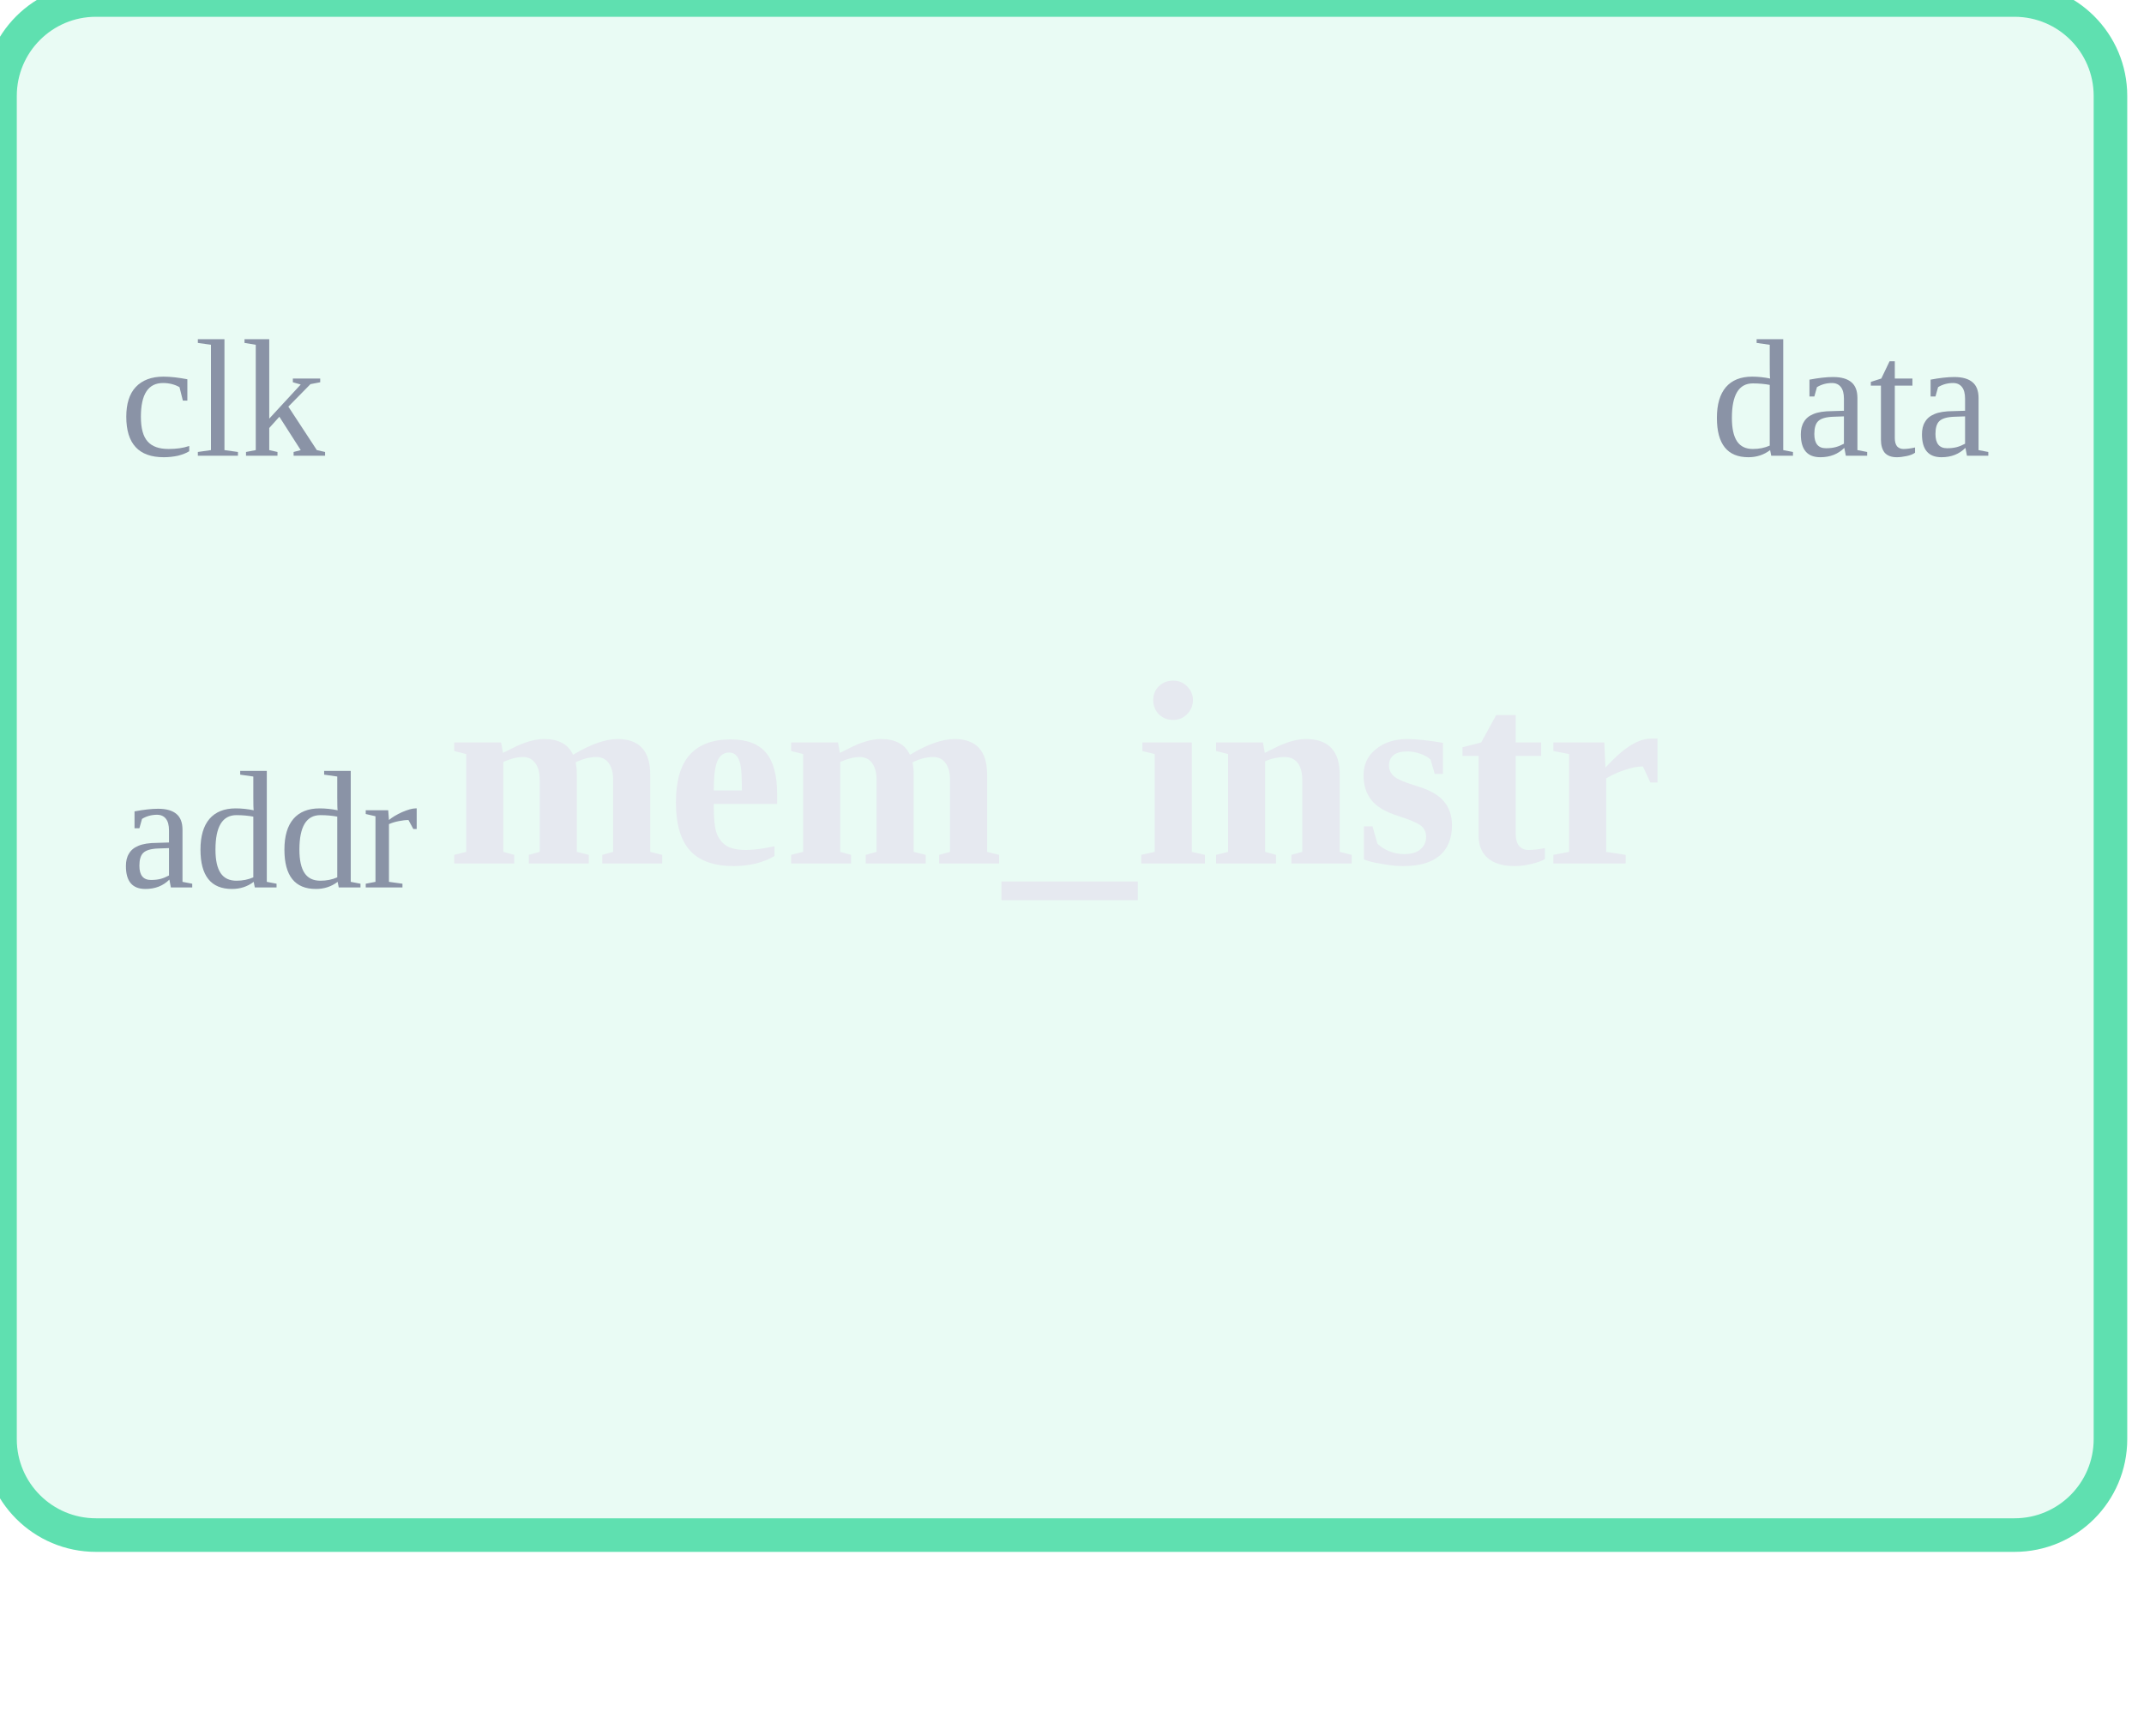
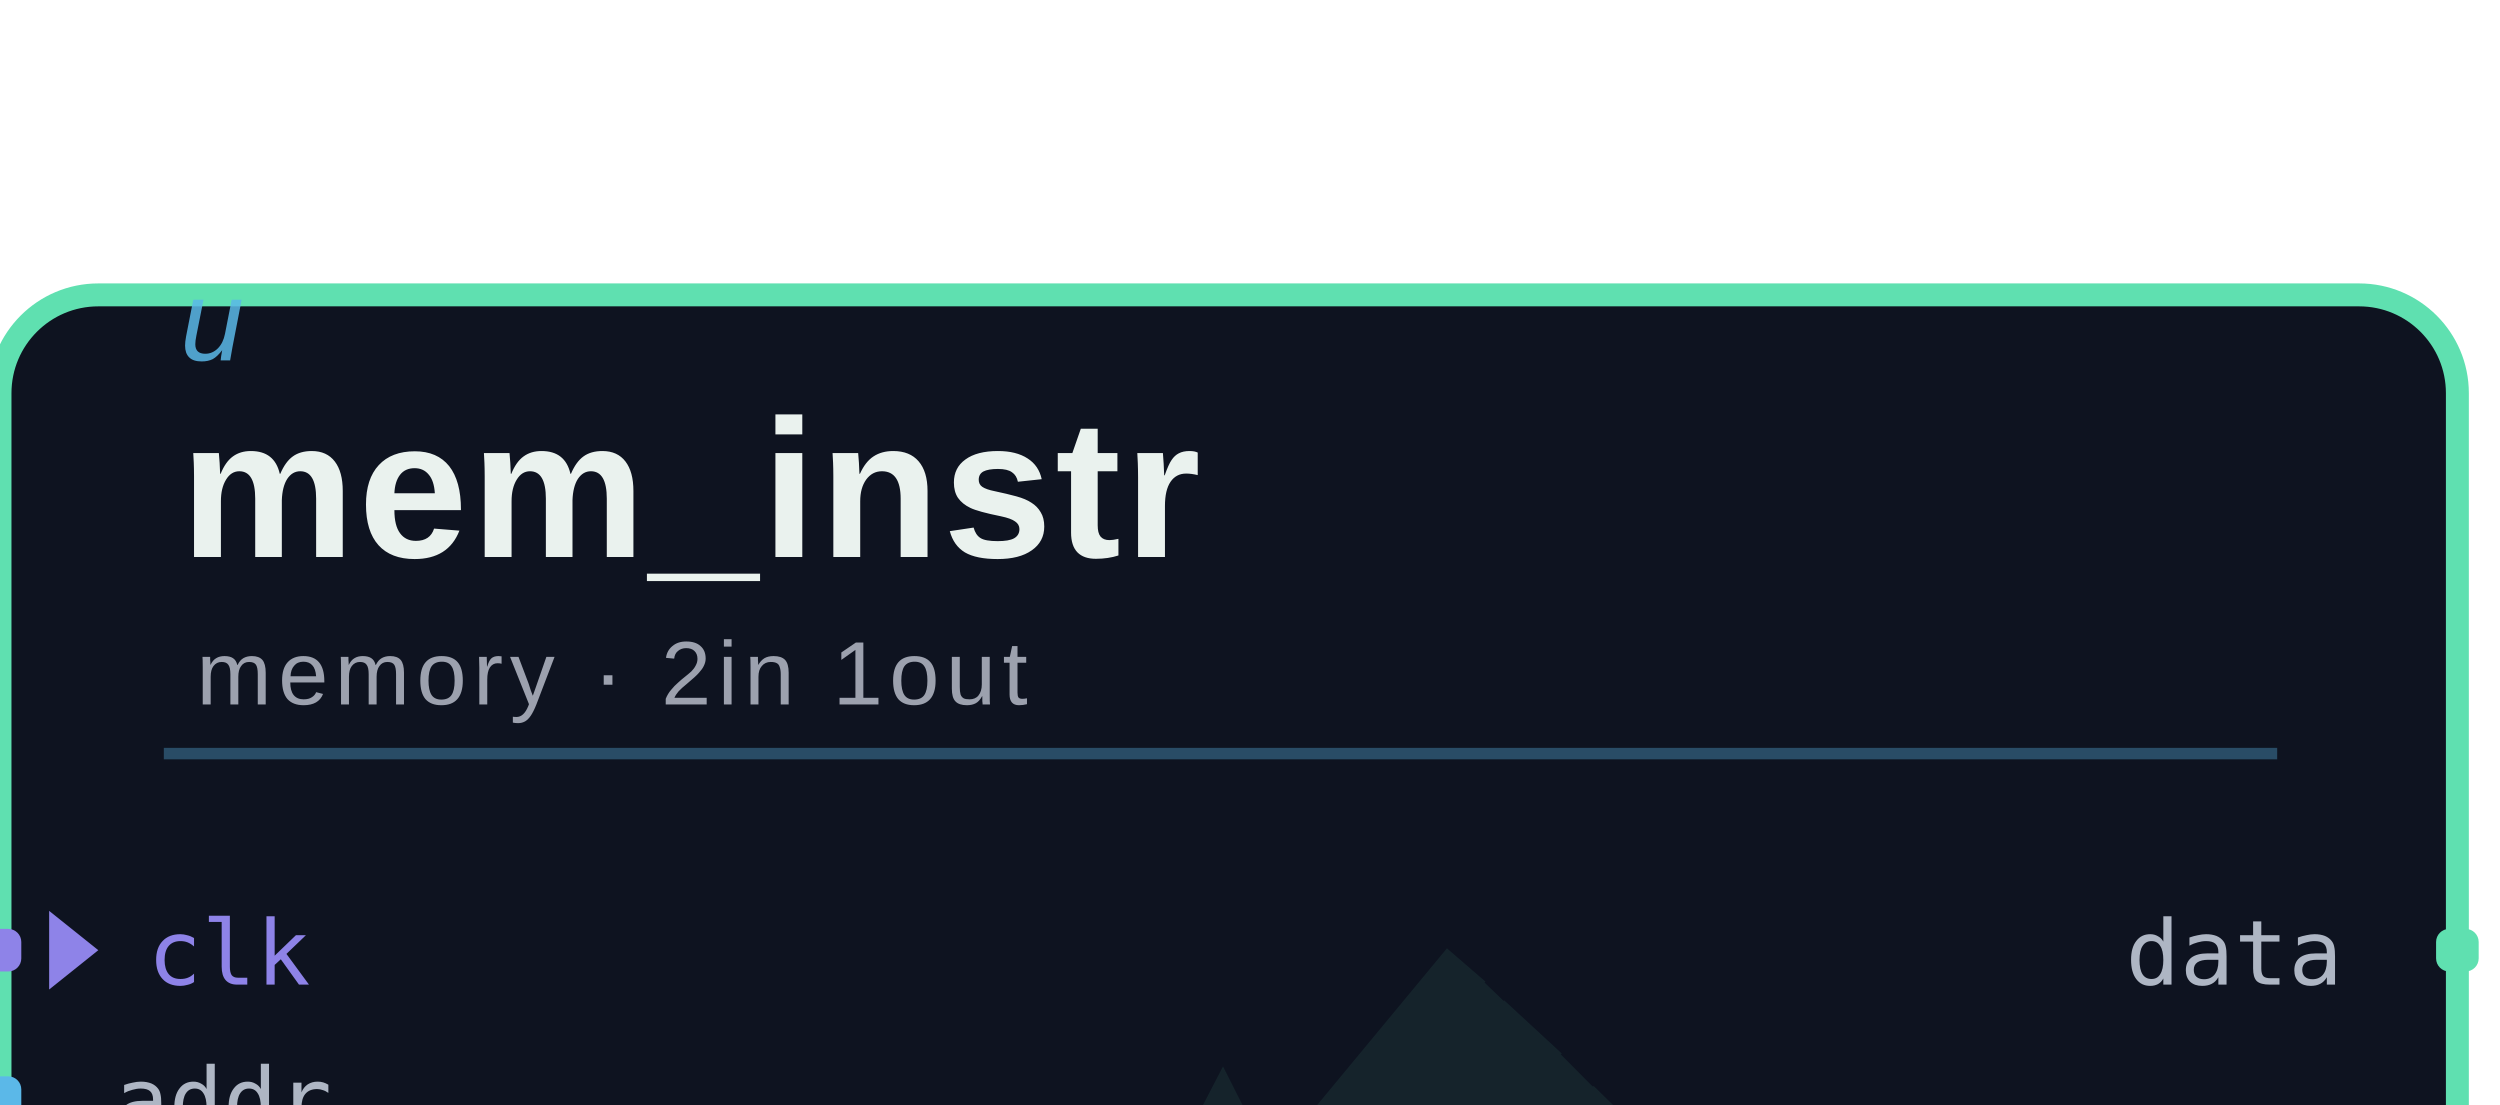
<svg xmlns="http://www.w3.org/2000/svg" xmlns:ns1="https://github.com/nturley/netlistsvg">
-   <g ns1:type="mem_instr" transform="translate(0, 0)" ns1:width="88" ns1:height="64">
+   <g ns1:type="mem_instr" transform="translate(0, 0)" ns1:width="150" ns1:height="88">
    <ns1:alias val="mem_instr" />
-     <rect width="88" height="64" rx="4" ry="4" class="$cell_id" style="fill: var(--prism-module-fill, rgba(95,224,176,0.14));                  stroke: var(--prism-module-stroke, #5FE0B0);                  stroke-width: 1.4;" />
-     <text x="44" y="36" class="nodelabel $cell_id" ns1:attribute="" style="text-anchor: middle; font-weight: 700; font-size: 11px;                  fill: var(--prism-module-glyph, #e6e9f0);">mem_instr</text>
-     <text x="44" y="-4" class="nodelabel $cell_id" ns1:attribute="ref" style="text-anchor: middle; font-size: 8px; font-style: italic;                  fill: var(--prism-module-accent, #5FE0B0); opacity: 0.8;">u</text>
-     <text x="5" y="19" class="$cell_id" style="font-size:7px; fill: var(--prism-port-label, #8a93a6);">clk</text>
-     <text x="5" y="37" class="$cell_id" style="font-size:7px; fill: var(--prism-port-label, #8a93a6);">addr</text>
-     <text x="83" y="19" class="$cell_id" style="text-anchor:end; font-size:7px; fill: var(--prism-port-label, #8a93a6);">data</text>
-     <g ns1:x="0" ns1:y="16" ns1:pid="clk" />
-     <g ns1:x="0" ns1:y="34" ns1:pid="addr" />
-     <g ns1:x="88" ns1:y="16" ns1:pid="data" />
+     <path d="M 6,18 H 144 A 6,6 0 0 1 150,24 V 78 A 6,6 0 0 1 144,84 H 6 A 6,6 0 0 1 0,78 V 24 A 6,6 0 0 1 6,18 Z" class="$cell_id" style="fill: var(--prism-card, #0E1320); stroke: var(--prism-module-stroke, #5FE0B0); stroke-width: 1.4; stroke-linejoin: round;" />
+     <g class="$cell_id" transform="translate(59.48, 56.98) scale(0.05981)" fill="var(--prism-module-stroke, #5FE0B0)" opacity="0.085">
+       <path d="m327.535 297.888l-5.75 16.689l365.172 -108.402l-30.442 -26.969z" />
+       <path d="m318.432 286.348l-11.223 22.281l351.783 -126.498l-26.93 -26.335z" />
+       <path d="m304.625 286.307l-11.207 14.45l340.442 -141.63l-39.912 -40.152z" />
+       <path d="m264.458 272.892l20.995 27.349l314.026 -177.671l-58.805 -54.31z" />
+       <path d="m275.217 277.666l12.48 16.279l270.616 -207.419l-38.114 -36.821z" />
+       <path d="m270.377 270.991l11.347 11.563l239.784 -233.432l-39.289 -33.94z" />
+       <path d="m146.455 342.845l107.229 -207.154l105.57 208.969z" />
+     </g>
+     <text x="11" y="22" class="$cell_id" ns1:attribute="ref" style="font-family: 'Segoe UI', system-ui, -apple-system, 'Helvetica Neue', Arial, sans-serif; text-anchor: start; font-size: 7px; font-style: italic; fill: var(--aurora-cyan, #5BB8E8); opacity: 0.85;">u</text>
+     <text x="11" y="34" class="nodelabel $cell_id" ns1:attribute="" style="font-family: 'Segoe UI', system-ui, -apple-system, 'Helvetica Neue', Arial, sans-serif; text-anchor: start; font-weight: 700; font-size: 12px; letter-spacing: 0.2px; fill: var(--prism-module-glyph, #EAF2EE);">mem_instr</text>
+     <text x="12" y="43" class="$cell_id" ns1:attribute="" style="font-family: 'Segoe UI', system-ui, -apple-system, 'Helvetica Neue', Arial, sans-serif; text-anchor: start; font-size: 5.5px; letter-spacing: 0.4px; fill: var(--text-secondary, #9CA1AE);">memory · 2in 1out</text>
+     <line x1="10" y1="46" x2="139" y2="46" stroke="var(--aurora-cyan, #5BB8E8)" stroke-width="0.7" opacity="0.35" />
+     <rect x="-1.3" y="56.7" width="2.6" height="2.6" rx="0.8" fill="var(--accent, #8E83E8)" />
+     <path d="M 3,55.6 L 6,58 L 3,60.4 Z" fill="var(--accent, #8E83E8)" />
+     <text x="9" y="60.1" class="$cell_id" ns1:attribute="" style="font-family: 'JetBrains Mono', 'Cascadia Code', 'Consolas', ui-monospace, monospace; text-anchor: start; font-size: 5.5px; fill: var(--accent, #8E83E8);">clk</text>
+     <g ns1:x="0" ns1:y="58" ns1:pid="clk" />
+     <rect x="-1.3" y="65.7" width="2.6" height="2.6" rx="0.8" fill="var(--aurora-cyan, #5BB8E8)" />
+     <text x="7" y="69.1" class="$cell_id" ns1:attribute="" style="font-family: 'JetBrains Mono', 'Cascadia Code', 'Consolas', ui-monospace, monospace; text-anchor: start; font-size: 5.5px; fill: var(--prism-port-label, #AEB6C4);">addr</text>
+     <g ns1:x="0" ns1:y="67" ns1:pid="addr" />
+     <rect x="148.7" y="56.7" width="2.6" height="2.6" rx="0.8" fill="var(--prism-module-stroke, #5FE0B0)" />
+     <text x="143" y="60.1" class="$cell_id" ns1:attribute="" style="font-family: 'JetBrains Mono', 'Cascadia Code', 'Consolas', ui-monospace, monospace; text-anchor: end; font-size: 5.5px; fill: var(--prism-port-label, #AEB6C4);">data</text>
+     <g ns1:x="150" ns1:y="58" ns1:pid="data" />
  </g>
</svg>
